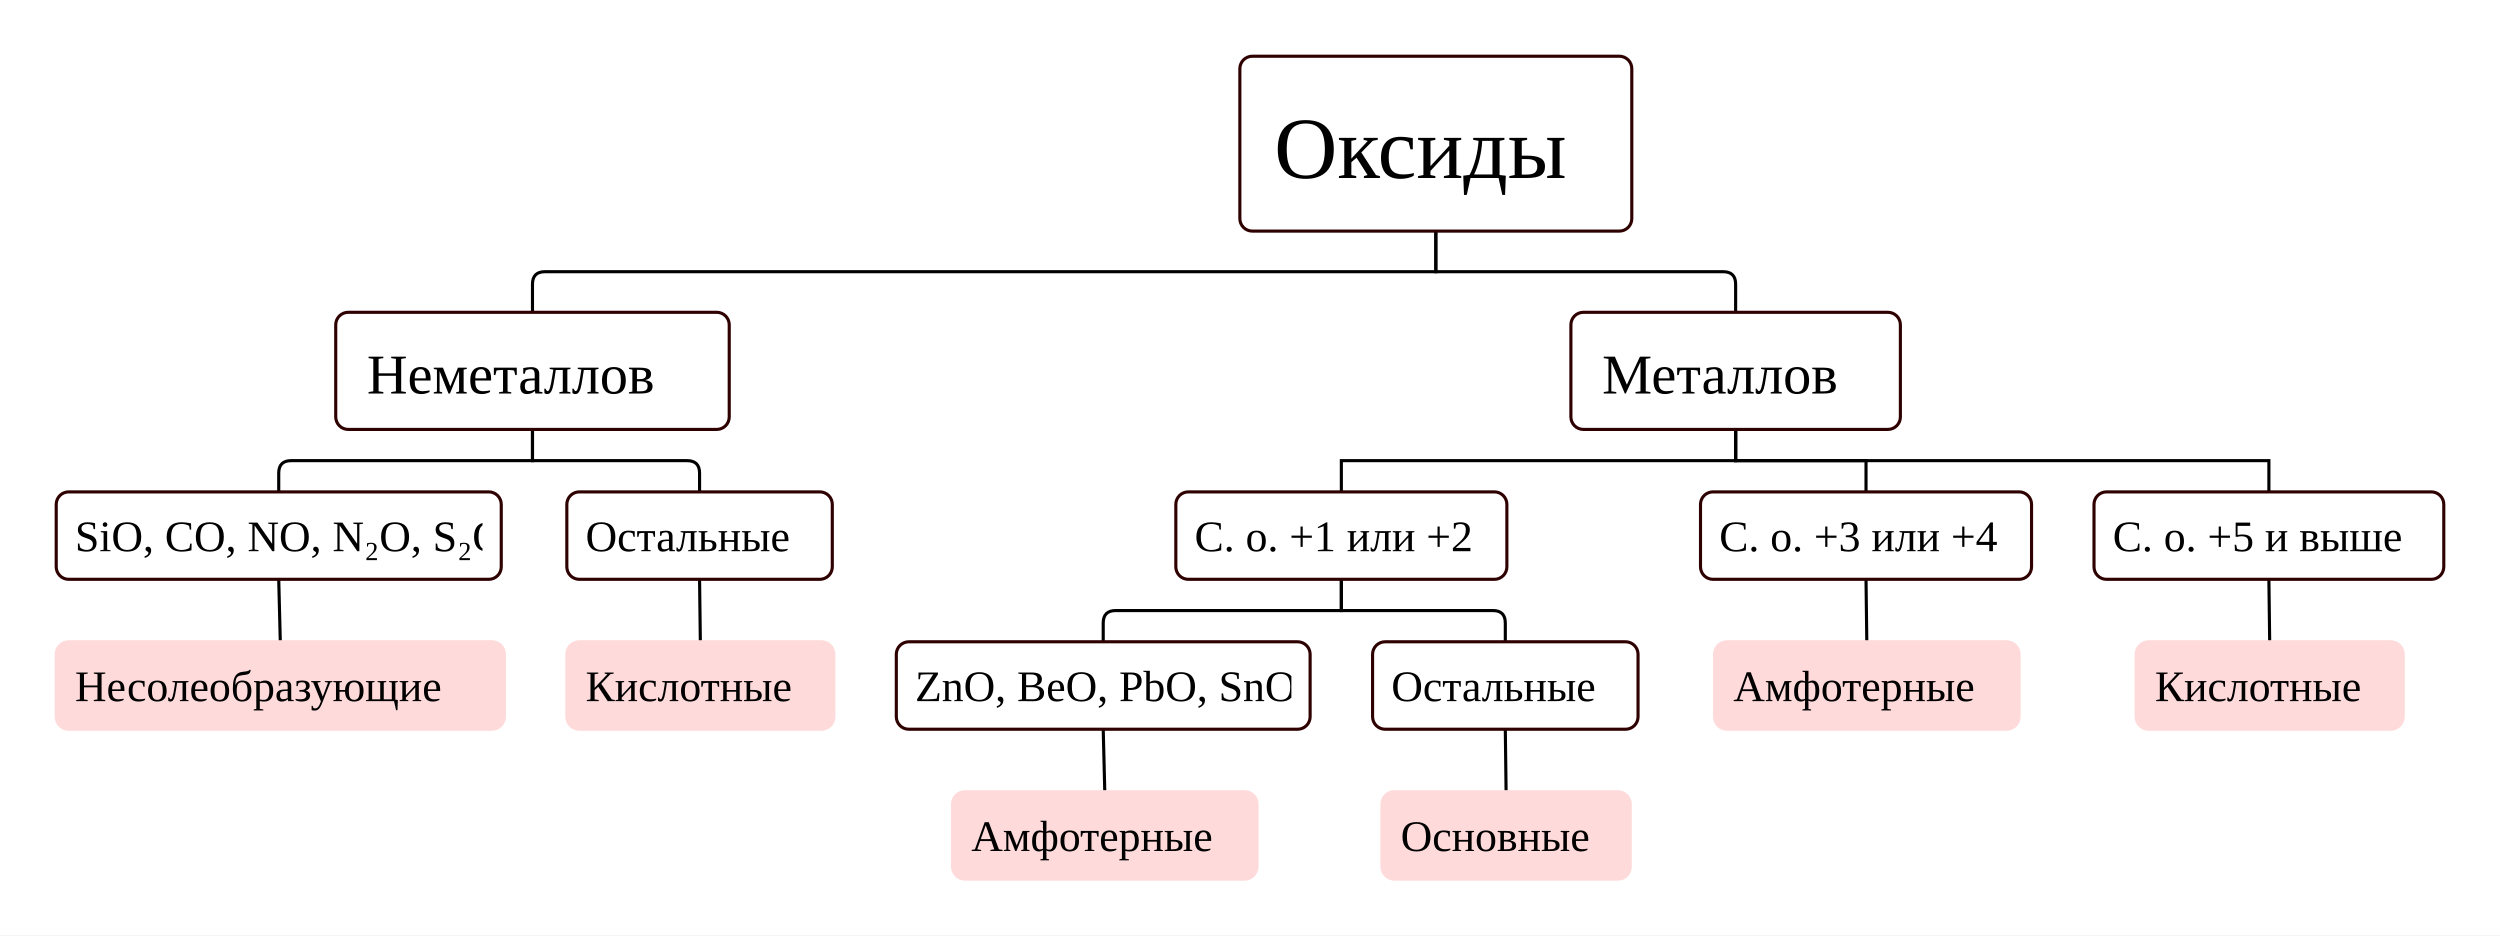
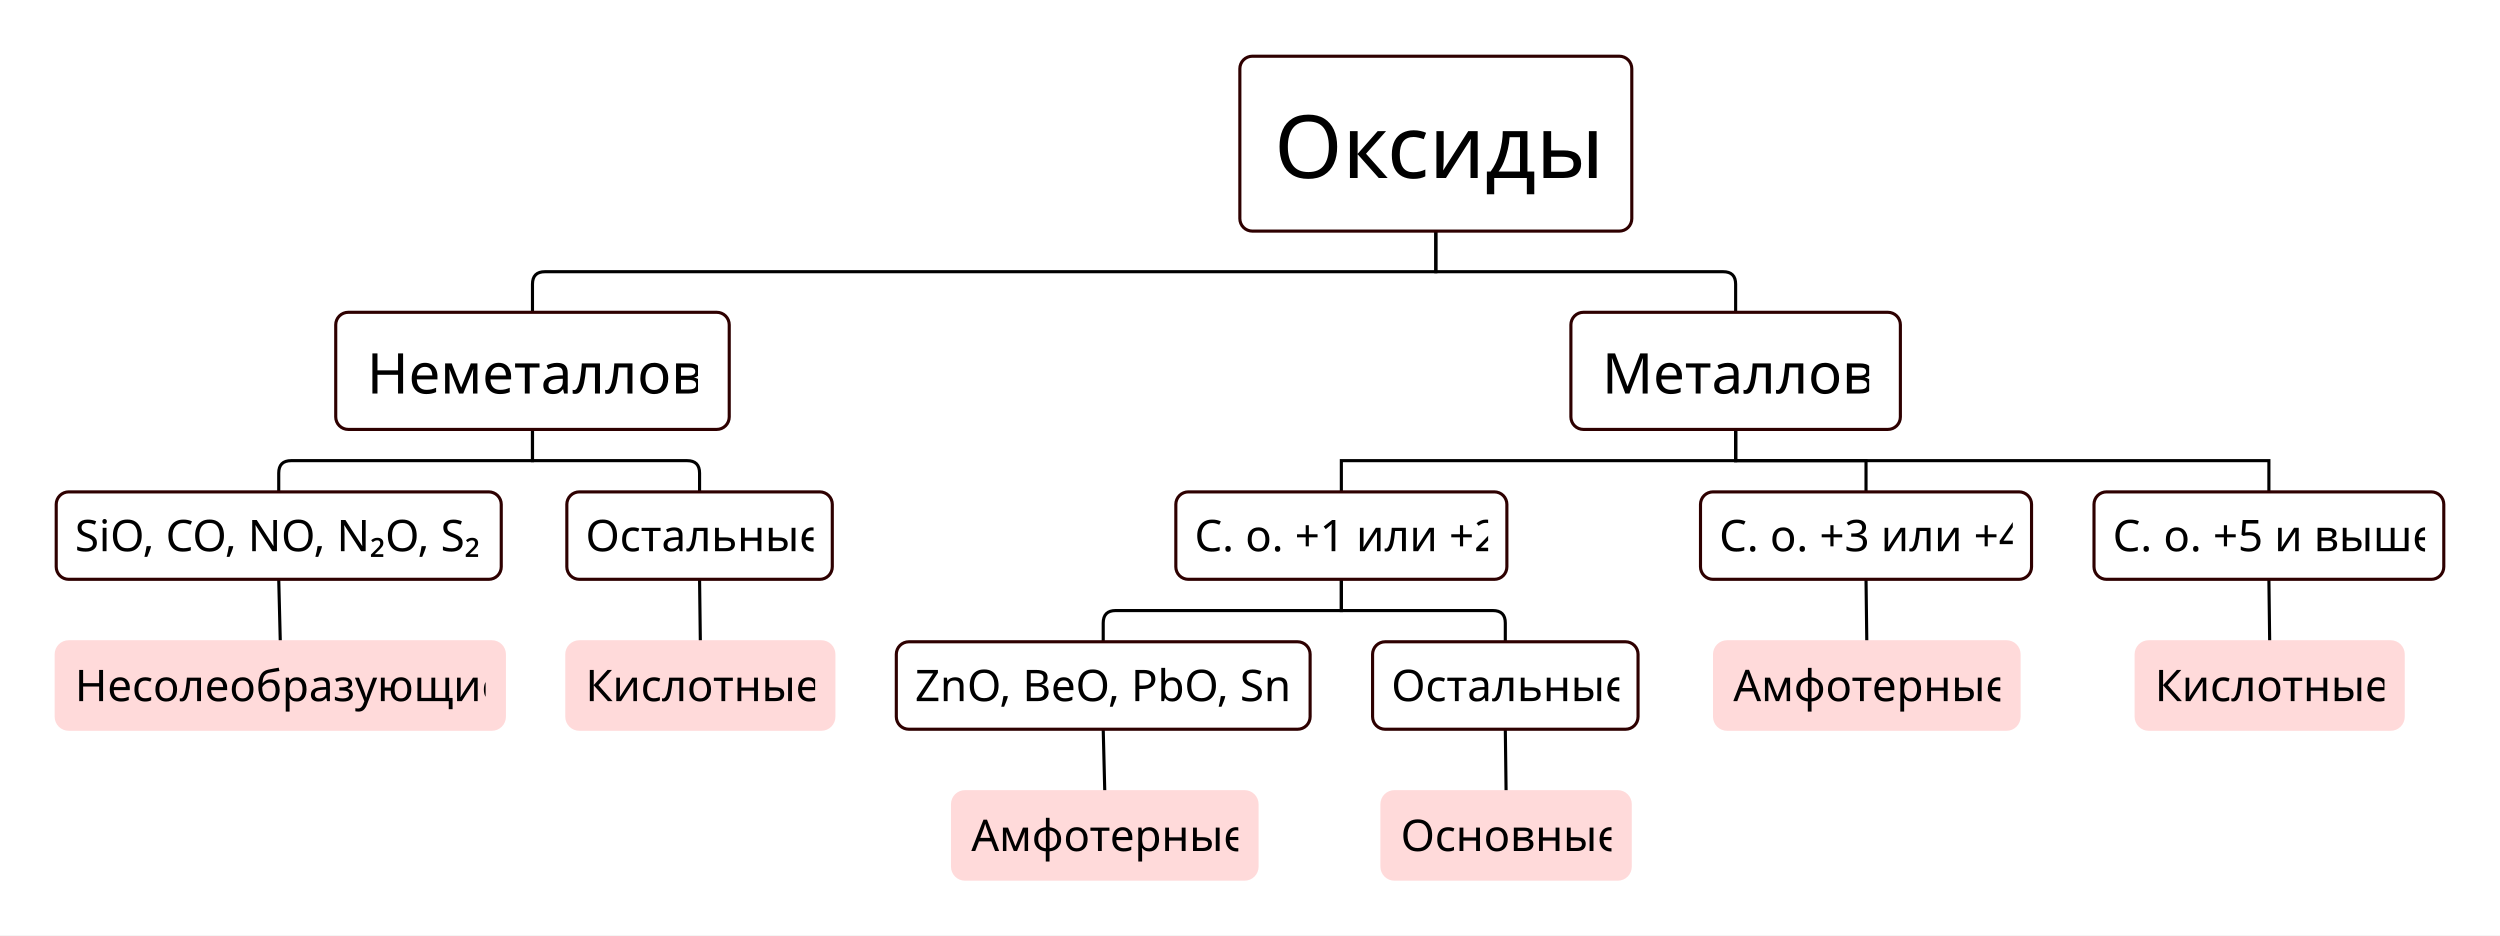
- <svg xmlns="http://www.w3.org/2000/svg" version="1.1" width="1601pt" height="599pt" viewBox="0 0 1601 599">
+ <svg xmlns="http://www.w3.org/2000/svg" font-family="sans-serif" version="1.1" width="1601pt" height="599pt" viewBox="0 0 1601 599">
  <g enable-background="new">
    <g>
      <clipPath id="cp0">
        <path d="M 0 0 L 1601 0 L 1601 599 L 0 599 Z " fill-rule="evenodd" />
      </clipPath>
      <g clip-path="url(#cp0)">
        <path d="M 0 0 L 1601 0 L 1601 599 L 0 599 Z " fill="#ffffff" />
        <g>
          <clipPath id="cp1">
            <path d="M 0 0 L 1601 0 L 1601 599 L 0 599 Z " fill-rule="evenodd" />
          </clipPath>
          <g clip-path="url(#cp1)">
            <path stroke-width="2" stroke-linecap="butt" stroke-miterlimit="4" stroke-linejoin="miter" fill="none" stroke="#000000" d="M 919.5 148 L 919.5 174 L 349 174 C 343.667 174 341 176.667 341 182 L 341 200 " />
            <path stroke-width="2" stroke-linecap="butt" stroke-miterlimit="4" stroke-linejoin="miter" fill="none" stroke="#000000" d="M 919.5 148 L 919.5 174 L 1103.5 174 C 1108.833 174 1111.5 176.667 1111.5 182 L 1111.5 200 " />
            <path stroke-width="2" stroke-linecap="butt" stroke-miterlimit="4" stroke-linejoin="miter" fill="none" stroke="#000000" d="M 341 275 L 341 295 L 186.5 295 C 181.167 295 178.5 297.667 178.5 303 L 178.5 315 " />
            <path stroke-width="2" stroke-linecap="butt" stroke-miterlimit="4" stroke-linejoin="miter" fill="none" stroke="#000000" d="M 341 275 L 341 295 L 440 295 C 445.333 295 448 297.667 448 303 L 448 315 " />
            <path stroke-width="2" stroke-linecap="butt" stroke-miterlimit="4" stroke-linejoin="miter" fill="none" stroke="#000000" d="M 1111.5 275 L 1111.5 295 L 859 295 L 859 315 " />
            <path stroke-width="2" stroke-linecap="butt" stroke-miterlimit="4" stroke-linejoin="miter" fill="none" stroke="#000000" d="M 1111.5 275 L 1111.5 295 L 1195 295 L 1195 315 " />
            <path stroke-width="2" stroke-linecap="butt" stroke-miterlimit="4" stroke-linejoin="miter" fill="none" stroke="#000000" d="M 1111.5 275 L 1111.5 295 L 1453 295 L 1453 315 " />
            <path stroke-width="2" stroke-linecap="butt" stroke-miterlimit="4" stroke-linejoin="miter" fill="none" stroke="#000000" d="M 178.5 371 L 179.5 411 " />
            <path stroke-width="2" stroke-linecap="butt" stroke-miterlimit="4" stroke-linejoin="miter" fill="none" stroke="#000000" d="M 448 371 L 448.5 411 " />
            <path stroke-width="2" stroke-linecap="butt" stroke-miterlimit="4" stroke-linejoin="miter" fill="none" stroke="#000000" d="M 859 371 L 859 391 L 714.5 391 C 709.167 391 706.5 393.667 706.5 399 L 706.5 411 " />
            <path stroke-width="2" stroke-linecap="butt" stroke-miterlimit="4" stroke-linejoin="miter" fill="none" stroke="#000000" d="M 859 371 L 859 391 L 956 391 C 961.333 391 964 393.667 964 399 L 964 411 " />
            <path stroke-width="2" stroke-linecap="butt" stroke-miterlimit="4" stroke-linejoin="miter" fill="none" stroke="#000000" d="M 1195 371 L 1195.5 411 " />
            <path stroke-width="2" stroke-linecap="butt" stroke-miterlimit="4" stroke-linejoin="miter" fill="none" stroke="#000000" d="M 1453 371 L 1453.5 411 " />
            <path stroke-width="2" stroke-linecap="butt" stroke-miterlimit="4" stroke-linejoin="miter" fill="none" stroke="#000000" d="M 706.5 467 L 707.5 507 " />
            <path stroke-width="2" stroke-linecap="butt" stroke-miterlimit="4" stroke-linejoin="miter" fill="none" stroke="#000000" d="M 964 467 L 964.5 507 " />
          </g>
        </g>
        <path transform="matrix(1,0,0,1,794,36)" stroke-width="2" stroke-linecap="butt" stroke-miterlimit="4" stroke-linejoin="miter" fill="none" stroke="#2e0000" d="M 0 8 L 0 104 C 0 105.061 .203 106.081 .609 107.061 C 1.015 108.042 1.593 108.907 2.343 109.657 C 3.093 110.407 3.958 110.985 4.939 111.391 C 5.919 111.797 6.939 112 8 112 L 243 112 C 244.061 112 245.081 111.797 246.061 111.391 C 247.042 110.985 247.907 110.407 248.657 109.657 C 249.407 108.907 249.985 108.042 250.391 107.061 C 250.797 106.081 251 105.061 251 104 L 251 8 C 251 6.939 250.797 5.919 250.391 4.939 C 249.985 3.958 249.407 3.093 248.657 2.343 C 247.907 1.593 247.042 1.015 246.061 .609 C 245.081 .203 244.061 0 243 0 L 8 0 C 6.939 0 5.919 .203 4.939 .609 C 3.958 1.015 3.093 1.593 2.343 2.343 C 1.593 3.093 1.015 3.958 .609 4.939 C .203 5.919 0 6.939 0 8 Z " />
      </g>
      <clipPath id="cp2">
        <path d="M 816 54 L 1023 54 L 1023 130 L 816 130 Z " fill-rule="evenodd" />
      </clipPath>
      <g clip-path="url(#cp2)">
        <text xml:space="preserve" transform="matrix(1 0 0 1 816 54)" font-size="56">
          <tspan y="60" x="0 39 68.562 97.562 129.562 163.562">Оксиды</tspan>
        </text>
      </g>
      <clipPath id="cp3">
        <path d="M 0 0 L 1601 0 L 1601 599 L 0 599 Z " fill-rule="evenodd" />
      </clipPath>
      <g clip-path="url(#cp3)">
        <path transform="matrix(1,0,0,1,215,200)" stroke-width="2" stroke-linecap="butt" stroke-miterlimit="4" stroke-linejoin="miter" fill="none" stroke="#2e0000" d="M 0 8 L 0 67 C 0 68.061 .203 69.081 .609 70.061 C 1.015 71.042 1.593 71.907 2.343 72.657 C 3.093 73.407 3.958 73.985 4.939 74.391 C 5.919 74.797 6.939 75 8 75 L 244 75 C 245.061 75 246.081 74.797 247.061 74.391 C 248.042 73.985 248.907 73.407 249.657 72.657 C 250.407 71.907 250.985 71.042 251.391 70.061 C 251.797 69.081 252 68.061 252 67 L 252 8 C 252 6.939 251.797 5.919 251.391 4.939 C 250.985 3.958 250.407 3.093 249.657 2.343 C 248.907 1.593 248.042 1.015 247.061 .609 C 246.081 .203 245.061 0 244 0 L 8 0 C 6.939 0 5.919 .203 4.939 .609 C 3.958 1.015 3.093 1.593 2.343 2.343 C 1.593 3.093 1.015 3.958 .609 4.939 C .203 5.919 0 6.939 0 8 Z " />
      </g>
      <clipPath id="cp4">
        <path d="M 235 213 L 447 213 L 447 262 L 235 262 Z " fill-rule="evenodd" />
      </clipPath>
      <g clip-path="url(#cp4)">
        <text xml:space="preserve" transform="matrix(1 0 0 1 235 213)" font-size="36">
          <tspan y="39" x="0 26 45 72 90.805 107.523 127.523 148.523 169.523 190.523">Неметаллов</tspan>
        </text>
      </g>
      <clipPath id="cp5">
        <path d="M 0 0 L 1601 0 L 1601 599 L 0 599 Z " fill-rule="evenodd" />
      </clipPath>
      <g clip-path="url(#cp5)">
        <path transform="matrix(1,0,0,1,1006,200)" stroke-width="2" stroke-linecap="butt" stroke-miterlimit="4" stroke-linejoin="miter" fill="none" stroke="#2e0000" d="M 0 8 L 0 67 C 0 68.061 .203 69.081 .609 70.061 C 1.015 71.042 1.593 71.907 2.343 72.657 C 3.093 73.407 3.958 73.985 4.939 74.391 C 5.919 74.797 6.939 75 8 75 L 203 75 C 204.061 75 205.081 74.797 206.061 74.391 C 207.042 73.985 207.907 73.407 208.657 72.657 C 209.407 71.907 209.985 71.042 210.391 70.061 C 210.797 69.081 211 68.061 211 67 L 211 8 C 211 6.939 210.797 5.919 210.391 4.939 C 209.985 3.958 209.407 3.093 208.657 2.343 C 207.907 1.593 207.042 1.015 206.061 .609 C 205.081 .203 204.061 0 203 0 L 8 0 C 6.939 0 5.919 .203 4.939 .609 C 3.958 1.015 3.093 1.593 2.343 2.343 C 1.593 3.093 1.015 3.958 .609 4.939 C .203 5.919 0 6.939 0 8 Z " />
      </g>
      <clipPath id="cp6">
        <path d="M 1026 213 L 1197 213 L 1197 262 L 1026 262 Z " fill-rule="evenodd" />
      </clipPath>
      <g clip-path="url(#cp6)">
        <text xml:space="preserve" transform="matrix(1 0 0 1 1026 213)" font-size="36">
          <tspan y="39" x="0 31 49.805 66.523 86.523 107.523 128.523 149.523">Металлов</tspan>
        </text>
      </g>
      <clipPath id="cp7">
        <path d="M 0 0 L 1601 0 L 1601 599 L 0 599 Z " fill-rule="evenodd" />
      </clipPath>
      <g clip-path="url(#cp7)">
        <path transform="matrix(1,0,0,1,36,315)" stroke-width="2" stroke-linecap="butt" stroke-miterlimit="4" stroke-linejoin="miter" fill="none" stroke="#2e0000" d="M 0 8 L 0 48 C 0 49.061 .203 50.081 .609 51.061 C 1.015 52.042 1.593 52.907 2.343 53.657 C 3.093 54.407 3.958 54.985 4.939 55.391 C 5.919 55.797 6.939 56 8 56 L 277 56 C 278.061 56 279.081 55.797 280.061 55.391 C 281.042 54.985 281.907 54.407 282.657 53.657 C 283.407 52.907 283.985 52.042 284.391 51.061 C 284.797 50.081 285 49.061 285 48 L 285 8 C 285 6.939 284.797 5.919 284.391 4.939 C 283.985 3.958 283.407 3.093 282.657 2.343 C 281.907 1.593 281.042 1.015 280.061 .609 C 279.081 .203 278.061 0 277 0 L 8 0 C 6.939 0 5.919 .203 4.939 .609 C 3.958 1.015 3.093 1.593 2.343 2.343 C 1.593 3.093 1.015 3.958 .609 4.939 C .203 5.919 0 6.939 0 8 Z " />
      </g>
      <clipPath id="cp8">
        <path d="M 48 323 L 309 323 L 309 361 L 48 361 Z " fill-rule="evenodd" />
      </clipPath>
      <g clip-path="url(#cp8)">
        <text xml:space="preserve" transform="matrix(1 0 0 1 48 323)" font-size="28">
          <tspan y="30" x="0 17 24 41.605 47.605 54.605 72.605 90.211 96.211 103.211 123.211 140.816 146.816 153.816 173.816 183.816 201.422 207.422 214.422 231.422 241.422">SiO, CO, NO, N₂O, S₂O</tspan>
        </text>
      </g>
      <clipPath id="cp9">
        <path d="M 0 0 L 1601 0 L 1601 599 L 0 599 Z " fill-rule="evenodd" />
      </clipPath>
      <g clip-path="url(#cp9)">
        <path transform="matrix(1,0,0,1,363,315)" stroke-width="2" stroke-linecap="butt" stroke-miterlimit="4" stroke-linejoin="miter" fill="none" stroke="#2e0000" d="M 0 8 L 0 48 C 0 49.061 .203 50.081 .609 51.061 C 1.015 52.042 1.593 52.907 2.343 53.657 C 3.093 54.407 3.958 54.985 4.939 55.391 C 5.919 55.797 6.939 56 8 56 L 162 56 C 163.061 56 164.081 55.797 165.061 55.391 C 166.042 54.985 166.907 54.407 167.657 53.657 C 168.407 52.907 168.985 52.042 169.391 51.061 C 169.797 50.081 170 49.061 170 48 L 170 8 C 170 6.939 169.797 5.919 169.391 4.939 C 168.985 3.958 168.407 3.093 167.657 2.343 C 166.907 1.593 166.042 1.015 165.061 .609 C 164.081 .203 163.061 0 162 0 L 8 0 C 6.939 0 5.919 .203 4.939 .609 C 3.958 1.015 3.093 1.593 2.343 2.343 C 1.593 3.093 1.015 3.958 .609 4.939 C .203 5.919 0 6.939 0 8 Z " />
      </g>
      <clipPath id="cp10">
        <path d="M 375 323 L 521 323 L 521 361 L 375 361 Z " fill-rule="evenodd" />
      </clipPath>
      <g clip-path="url(#cp10)">
        <text xml:space="preserve" transform="matrix(1 0 0 1 375 323)" font-size="28">
          <tspan y="30" x="0 19 34 46.781 61.781 77.781 92.781 108.781 130.781">Остальные</tspan>
        </text>
      </g>
      <clipPath id="cp11">
        <path d="M 0 0 L 1601 0 L 1601 599 L 0 599 Z " fill-rule="evenodd" />
      </clipPath>
      <g clip-path="url(#cp11)">
        <path transform="matrix(1,0,0,1,753,315)" stroke-width="2" stroke-linecap="butt" stroke-miterlimit="4" stroke-linejoin="miter" fill="none" stroke="#2e0000" d="M 0 8 L 0 48 C 0 49.061 .203 50.081 .609 51.061 C 1.015 52.042 1.593 52.907 2.343 53.657 C 3.093 54.407 3.958 54.985 4.939 55.391 C 5.919 55.797 6.939 56 8 56 L 204 56 C 205.061 56 206.081 55.797 207.061 55.391 C 208.042 54.985 208.907 54.407 209.657 53.657 C 210.407 52.907 210.985 52.042 211.391 51.061 C 211.797 50.081 212 49.061 212 48 L 212 8 C 212 6.939 211.797 5.919 211.391 4.939 C 210.985 3.958 210.407 3.093 209.657 2.343 C 208.907 1.593 208.042 1.015 207.061 .609 C 206.081 .203 205.061 0 204 0 L 8 0 C 6.939 0 5.919 .203 4.939 .609 C 3.958 1.015 3.093 1.593 2.343 2.343 C 1.593 3.093 1.015 3.958 .609 4.939 C .203 5.919 0 6.939 0 8 Z " />
      </g>
      <clipPath id="cp12">
        <path d="M 765 323 L 953 323 L 953 361 L 765 361 Z " fill-rule="evenodd" />
      </clipPath>
      <g clip-path="url(#cp12)">
        <text xml:space="preserve" transform="matrix(1 0 0 1 765 323)" font-size="28">
          <tspan y="30" x="0 18 25 32 48 55 62 78 94 101 117 133 149 156 172">С. о. +1 или +2</tspan>
        </text>
      </g>
      <clipPath id="cp13">
        <path d="M 0 0 L 1601 0 L 1601 599 L 0 599 Z " fill-rule="evenodd" />
      </clipPath>
      <g clip-path="url(#cp13)">
        <path transform="matrix(1,0,0,1,1089,315)" stroke-width="2" stroke-linecap="butt" stroke-miterlimit="4" stroke-linejoin="miter" fill="none" stroke="#2e0000" d="M 0 8 L 0 48 C 0 49.061 .203 50.081 .609 51.061 C 1.015 52.042 1.593 52.907 2.343 53.657 C 3.093 54.407 3.958 54.985 4.939 55.391 C 5.919 55.797 6.939 56 8 56 L 204 56 C 205.061 56 206.081 55.797 207.061 55.391 C 208.042 54.985 208.907 54.407 209.657 53.657 C 210.407 52.907 210.985 52.042 211.391 51.061 C 211.797 50.081 212 49.061 212 48 L 212 8 C 212 6.939 211.797 5.919 211.391 4.939 C 210.985 3.958 210.407 3.093 209.657 2.343 C 208.907 1.593 208.042 1.015 207.061 .609 C 206.081 .203 205.061 0 204 0 L 8 0 C 6.939 0 5.919 .203 4.939 .609 C 3.958 1.015 3.093 1.593 2.343 2.343 C 1.593 3.093 1.015 3.958 .609 4.939 C .203 5.919 0 6.939 0 8 Z " />
      </g>
      <clipPath id="cp14">
        <path d="M 1101 323 L 1289 323 L 1289 361 L 1101 361 Z " fill-rule="evenodd" />
      </clipPath>
      <g clip-path="url(#cp14)">
        <text xml:space="preserve" transform="matrix(1 0 0 1 1101 323)" font-size="28">
          <tspan y="30" x="0 18 25 32 48 55 62 78 94 101 117 133 149 156 172">С. о. +3 или +4</tspan>
        </text>
      </g>
      <clipPath id="cp15">
        <path d="M 0 0 L 1601 0 L 1601 599 L 0 599 Z " fill-rule="evenodd" />
      </clipPath>
      <g clip-path="url(#cp15)">
        <path transform="matrix(1,0,0,1,1341,315)" stroke-width="2" stroke-linecap="butt" stroke-miterlimit="4" stroke-linejoin="miter" fill="none" stroke="#2e0000" d="M 0 8 L 0 48 C 0 49.061 .203 50.081 .609 51.061 C 1.015 52.042 1.593 52.907 2.343 53.657 C 3.093 54.407 3.958 54.985 4.939 55.391 C 5.919 55.797 6.939 56 8 56 L 216 56 C 217.061 56 218.081 55.797 219.061 55.391 C 220.042 54.985 220.907 54.407 221.657 53.657 C 222.407 52.907 222.985 52.042 223.391 51.061 C 223.797 50.081 224 49.061 224 48 L 224 8 C 224 6.939 223.797 5.919 223.391 4.939 C 222.985 3.958 222.407 3.093 221.657 2.343 C 220.907 1.593 220.042 1.015 219.061 .609 C 218.081 .203 217.061 0 216 0 L 8 0 C 6.939 0 5.919 .203 4.939 .609 C 3.958 1.015 3.093 1.593 2.343 2.343 C 1.593 3.093 1.015 3.958 .609 4.939 C .203 5.919 0 6.939 0 8 Z " />
      </g>
      <clipPath id="cp16">
        <path d="M 1353 323 L 1553 323 L 1553 361 L 1353 361 Z " fill-rule="evenodd" />
      </clipPath>
      <g clip-path="url(#cp16)">
        <text xml:space="preserve" transform="matrix(1 0 0 1 1353 323)" font-size="28">
          <tspan y="30" x="0 18 25 32 48 55 62 78 94 101 117 124 140 162 185">С. о. +5 и выше</tspan>
        </text>
      </g>
      <clipPath id="cp17">
        <path d="M 0 0 L 1601 0 L 1601 599 L 0 599 Z " fill-rule="evenodd" />
      </clipPath>
      <g clip-path="url(#cp17)">
        <path transform="matrix(1,0,0,1,36,411)" d="M 0 8 L 0 48 C 0 49.061 .203 50.081 .609 51.061 C 1.015 52.042 1.593 52.907 2.343 53.657 C 3.093 54.407 3.958 54.985 4.939 55.391 C 5.919 55.797 6.939 56 8 56 L 279 56 C 280.061 56 281.081 55.797 282.061 55.391 C 283.042 54.985 283.907 54.407 284.657 53.657 C 285.407 52.907 285.985 52.042 286.391 51.061 C 286.797 50.081 287 49.061 287 48 L 287 8 C 287 6.939 286.797 5.919 286.391 4.939 C 285.985 3.958 285.407 3.093 284.657 2.343 C 283.907 1.593 283.042 1.015 282.061 .609 C 281.081 .203 280.061 0 279 0 L 8 0 C 6.939 0 5.919 .203 4.939 .609 C 3.958 1.015 3.093 1.593 2.343 2.343 C 1.593 3.093 1.015 3.958 .609 4.939 C .203 5.919 0 6.939 0 8 Z " fill="#ffdada" />
        <path transform="matrix(1,0,0,1,36,411)" stroke-width="2" stroke-linecap="butt" stroke-miterlimit="4" stroke-linejoin="miter" fill="none" stroke="#ffdada" d="M 0 8 L 0 48 C 0 49.061 .203 50.081 .609 51.061 C 1.015 52.042 1.593 52.907 2.343 53.657 C 3.093 54.407 3.958 54.985 4.939 55.391 C 5.919 55.797 6.939 56 8 56 L 279 56 C 280.061 56 281.081 55.797 282.061 55.391 C 283.042 54.985 283.907 54.407 284.657 53.657 C 285.407 52.907 285.985 52.042 286.391 51.061 C 286.797 50.081 287 49.061 287 48 L 287 8 C 287 6.939 286.797 5.919 286.391 4.939 C 285.985 3.958 285.407 3.093 284.657 2.343 C 283.907 1.593 283.042 1.015 282.061 .609 C 281.081 .203 280.061 0 279 0 L 8 0 C 6.939 0 5.919 .203 4.939 .609 C 3.958 1.015 3.093 1.593 2.343 2.343 C 1.593 3.093 1.015 3.958 .609 4.939 C .203 5.919 0 6.939 0 8 Z " />
      </g>
      <clipPath id="cp18">
        <path d="M 48 419 L 311 419 L 311 457 L 48 457 Z " fill-rule="evenodd" />
      </clipPath>
      <g clip-path="url(#cp18)">
        <text xml:space="preserve" transform="matrix(1 0 0 1 48 419)" font-size="28">
          <tspan y="30" x="0 20 35 50 65.781 81.781 96.781 112.781 127.547 143.547 158.547 172.547 185.547 208.547 231.547 247.547">Несолеобразующие</tspan>
        </text>
      </g>
      <clipPath id="cp19">
        <path d="M 0 0 L 1601 0 L 1601 599 L 0 599 Z " fill-rule="evenodd" />
      </clipPath>
      <g clip-path="url(#cp19)">
        <path transform="matrix(1,0,0,1,363,411)" d="M 0 8 L 0 48 C 0 49.061 .203 50.081 .609 51.061 C 1.015 52.042 1.593 52.907 2.343 53.657 C 3.093 54.407 3.958 54.985 4.939 55.391 C 5.919 55.797 6.939 56 8 56 L 163 56 C 164.061 56 165.081 55.797 166.061 55.391 C 167.042 54.985 167.907 54.407 168.657 53.657 C 169.407 52.907 169.985 52.042 170.391 51.061 C 170.797 50.081 171 49.061 171 48 L 171 8 C 171 6.939 170.797 5.919 170.391 4.939 C 169.985 3.958 169.407 3.093 168.657 2.343 C 167.907 1.593 167.042 1.015 166.061 .609 C 165.081 .203 164.061 0 163 0 L 8 0 C 6.939 0 5.919 .203 4.939 .609 C 3.958 1.015 3.093 1.593 2.343 2.343 C 1.593 3.093 1.015 3.958 .609 4.939 C .203 5.919 0 6.939 0 8 Z " fill="#ffdada" />
        <path transform="matrix(1,0,0,1,363,411)" stroke-width="2" stroke-linecap="butt" stroke-miterlimit="4" stroke-linejoin="miter" fill="none" stroke="#ffdada" d="M 0 8 L 0 48 C 0 49.061 .203 50.081 .609 51.061 C 1.015 52.042 1.593 52.907 2.343 53.657 C 3.093 54.407 3.958 54.985 4.939 55.391 C 5.919 55.797 6.939 56 8 56 L 163 56 C 164.061 56 165.081 55.797 166.061 55.391 C 167.042 54.985 167.907 54.407 168.657 53.657 C 169.407 52.907 169.985 52.042 170.391 51.061 C 170.797 50.081 171 49.061 171 48 L 171 8 C 171 6.939 170.797 5.919 170.391 4.939 C 169.985 3.958 169.407 3.093 168.657 2.343 C 167.907 1.593 167.042 1.015 166.061 .609 C 165.081 .203 164.061 0 163 0 L 8 0 C 6.939 0 5.919 .203 4.939 .609 C 3.958 1.015 3.093 1.593 2.343 2.343 C 1.593 3.093 1.015 3.958 .609 4.939 C .203 5.919 0 6.939 0 8 Z " />
      </g>
      <clipPath id="cp20">
        <path d="M 375 419 L 522 419 L 522 457 L 375 457 Z " fill-rule="evenodd" />
      </clipPath>
      <g clip-path="url(#cp20)">
        <text xml:space="preserve" transform="matrix(1 0 0 1 375 419)" font-size="28">
          <tspan y="30" x="0 17.684 33.684 48.684 64.684 80.383 93.383 109.383 131.383">Кислотные</tspan>
        </text>
      </g>
      <clipPath id="cp21">
        <path d="M 0 0 L 1601 0 L 1601 599 L 0 599 Z " fill-rule="evenodd" />
      </clipPath>
      <g clip-path="url(#cp21)">
        <path transform="matrix(1,0,0,1,574,411)" stroke-width="2" stroke-linecap="butt" stroke-miterlimit="4" stroke-linejoin="miter" fill="none" stroke="#2e0000" d="M 0 8 L 0 48 C 0 49.061 .203 50.081 .609 51.061 C 1.015 52.042 1.593 52.907 2.343 53.657 C 3.093 54.407 3.958 54.985 4.939 55.391 C 5.919 55.797 6.939 56 8 56 L 257 56 C 258.061 56 259.081 55.797 260.061 55.391 C 261.042 54.985 261.907 54.407 262.657 53.657 C 263.407 52.907 263.985 52.042 264.391 51.061 C 264.797 50.081 265 49.061 265 48 L 265 8 C 265 6.939 264.797 5.919 264.391 4.939 C 263.985 3.958 263.407 3.093 262.657 2.343 C 261.907 1.593 261.042 1.015 260.061 .609 C 259.081 .203 258.061 0 257 0 L 8 0 C 6.939 0 5.919 .203 4.939 .609 C 3.958 1.015 3.093 1.593 2.343 2.343 C 1.593 3.093 1.015 3.958 .609 4.939 C .203 5.919 0 6.939 0 8 Z " />
      </g>
      <clipPath id="cp22">
        <path d="M 586 419 L 827 419 L 827 457 L 586 457 Z " fill-rule="evenodd" />
      </clipPath>
      <g clip-path="url(#cp22)">
        <text xml:space="preserve" transform="matrix(1 0 0 1 586 419)" font-size="28">
          <tspan y="30" x="0 17 32 49.605 55.605 62.605 79.605 94.605 112.211 118.211 125.211 143.211 159.211 176.816 182.816 189.816 206.816 221.816">ZnO, BeO, PbO, SnO</tspan>
        </text>
      </g>
      <clipPath id="cp23">
        <path d="M 0 0 L 1601 0 L 1601 599 L 0 599 Z " fill-rule="evenodd" />
      </clipPath>
      <g clip-path="url(#cp23)">
        <path transform="matrix(1,0,0,1,879,411)" stroke-width="2" stroke-linecap="butt" stroke-miterlimit="4" stroke-linejoin="miter" fill="none" stroke="#2e0000" d="M 0 8 L 0 48 C 0 49.061 .203 50.081 .609 51.061 C 1.015 52.042 1.593 52.907 2.343 53.657 C 3.093 54.407 3.958 54.985 4.939 55.391 C 5.919 55.797 6.939 56 8 56 L 162 56 C 163.061 56 164.081 55.797 165.061 55.391 C 166.042 54.985 166.907 54.407 167.657 53.657 C 168.407 52.907 168.985 52.042 169.391 51.061 C 169.797 50.081 170 49.061 170 48 L 170 8 C 170 6.939 169.797 5.919 169.391 4.939 C 168.985 3.958 168.407 3.093 167.657 2.343 C 166.907 1.593 166.042 1.015 165.061 .609 C 164.081 .203 163.061 0 162 0 L 8 0 C 6.939 0 5.919 .203 4.939 .609 C 3.958 1.015 3.093 1.593 2.343 2.343 C 1.593 3.093 1.015 3.958 .609 4.939 C .203 5.919 0 6.939 0 8 Z " />
      </g>
      <clipPath id="cp24">
        <path d="M 891 419 L 1037 419 L 1037 457 L 891 457 Z " fill-rule="evenodd" />
      </clipPath>
      <g clip-path="url(#cp24)">
        <text xml:space="preserve" transform="matrix(1 0 0 1 891 419)" font-size="28">
          <tspan y="30" x="0 19 34 46.781 61.781 77.781 92.781 108.781 130.781">Остальные</tspan>
        </text>
      </g>
      <clipPath id="cp25">
        <path d="M 0 0 L 1601 0 L 1601 599 L 0 599 Z " fill-rule="evenodd" />
      </clipPath>
      <g clip-path="url(#cp25)">
        <path transform="matrix(1,0,0,1,1098,411)" d="M 0 8 L 0 48 C 0 49.061 .203 50.081 .609 51.061 C 1.015 52.042 1.593 52.907 2.343 53.657 C 3.093 54.407 3.958 54.985 4.939 55.391 C 5.919 55.797 6.939 56 8 56 L 187 56 C 188.061 56 189.081 55.797 190.061 55.391 C 191.042 54.985 191.907 54.407 192.657 53.657 C 193.407 52.907 193.985 52.042 194.391 51.061 C 194.797 50.081 195 49.061 195 48 L 195 8 C 195 6.939 194.797 5.919 194.391 4.939 C 193.985 3.958 193.407 3.093 192.657 2.343 C 191.907 1.593 191.042 1.015 190.061 .609 C 189.081 .203 188.061 0 187 0 L 8 0 C 6.939 0 5.919 .203 4.939 .609 C 3.958 1.015 3.093 1.593 2.343 2.343 C 1.593 3.093 1.015 3.958 .609 4.939 C .203 5.919 0 6.939 0 8 Z " fill="#ffdada" />
        <path transform="matrix(1,0,0,1,1098,411)" stroke-width="2" stroke-linecap="butt" stroke-miterlimit="4" stroke-linejoin="miter" fill="none" stroke="#ffdada" d="M 0 8 L 0 48 C 0 49.061 .203 50.081 .609 51.061 C 1.015 52.042 1.593 52.907 2.343 53.657 C 3.093 54.407 3.958 54.985 4.939 55.391 C 5.919 55.797 6.939 56 8 56 L 187 56 C 188.061 56 189.081 55.797 190.061 55.391 C 191.042 54.985 191.907 54.407 192.657 53.657 C 193.407 52.907 193.985 52.042 194.391 51.061 C 194.797 50.081 195 49.061 195 48 L 195 8 C 195 6.939 194.797 5.919 194.391 4.939 C 193.985 3.958 193.407 3.093 192.657 2.343 C 191.907 1.593 191.042 1.015 190.061 .609 C 189.081 .203 188.061 0 187 0 L 8 0 C 6.939 0 5.919 .203 4.939 .609 C 3.958 1.015 3.093 1.593 2.343 2.343 C 1.593 3.093 1.015 3.958 .609 4.939 C .203 5.919 0 6.939 0 8 Z " />
      </g>
      <clipPath id="cp26">
        <path d="M 1110 419 L 1281 419 L 1281 457 L 1110 457 Z " fill-rule="evenodd" />
      </clipPath>
      <g clip-path="url(#cp26)">
        <text xml:space="preserve" transform="matrix(1 0 0 1 1110 419)" font-size="28">
          <tspan y="30" x="0 18 39 59 74.699 86.605 101.605 117.605 133.605 155.605">Амфотерные</tspan>
        </text>
      </g>
      <clipPath id="cp27">
        <path d="M 0 0 L 1601 0 L 1601 599 L 0 599 Z " fill-rule="evenodd" />
      </clipPath>
      <g clip-path="url(#cp27)">
        <path transform="matrix(1,0,0,1,1368,411)" d="M 0 8 L 0 48 C 0 49.061 .203 50.081 .609 51.061 C 1.015 52.042 1.593 52.907 2.343 53.657 C 3.093 54.407 3.958 54.985 4.939 55.391 C 5.919 55.797 6.939 56 8 56 L 163 56 C 164.061 56 165.081 55.797 166.061 55.391 C 167.042 54.985 167.907 54.407 168.657 53.657 C 169.407 52.907 169.985 52.042 170.391 51.061 C 170.797 50.081 171 49.061 171 48 L 171 8 C 171 6.939 170.797 5.919 170.391 4.939 C 169.985 3.958 169.407 3.093 168.657 2.343 C 167.907 1.593 167.042 1.015 166.061 .609 C 165.081 .203 164.061 0 163 0 L 8 0 C 6.939 0 5.919 .203 4.939 .609 C 3.958 1.015 3.093 1.593 2.343 2.343 C 1.593 3.093 1.015 3.958 .609 4.939 C .203 5.919 0 6.939 0 8 Z " fill="#ffdada" />
        <path transform="matrix(1,0,0,1,1368,411)" stroke-width="2" stroke-linecap="butt" stroke-miterlimit="4" stroke-linejoin="miter" fill="none" stroke="#ffdada" d="M 0 8 L 0 48 C 0 49.061 .203 50.081 .609 51.061 C 1.015 52.042 1.593 52.907 2.343 53.657 C 3.093 54.407 3.958 54.985 4.939 55.391 C 5.919 55.797 6.939 56 8 56 L 163 56 C 164.061 56 165.081 55.797 166.061 55.391 C 167.042 54.985 167.907 54.407 168.657 53.657 C 169.407 52.907 169.985 52.042 170.391 51.061 C 170.797 50.081 171 49.061 171 48 L 171 8 C 171 6.939 170.797 5.919 170.391 4.939 C 169.985 3.958 169.407 3.093 168.657 2.343 C 167.907 1.593 167.042 1.015 166.061 .609 C 165.081 .203 164.061 0 163 0 L 8 0 C 6.939 0 5.919 .203 4.939 .609 C 3.958 1.015 3.093 1.593 2.343 2.343 C 1.593 3.093 1.015 3.958 .609 4.939 C .203 5.919 0 6.939 0 8 Z " />
      </g>
      <clipPath id="cp28">
        <path d="M 1380 419 L 1527 419 L 1527 457 L 1380 457 Z " fill-rule="evenodd" />
      </clipPath>
      <g clip-path="url(#cp28)">
        <text xml:space="preserve" transform="matrix(1 0 0 1 1380 419)" font-size="28">
          <tspan y="30" x="0 17.684 33.684 48.684 64.684 80.383 93.383 109.383 131.383">Кислотные</tspan>
        </text>
      </g>
      <clipPath id="cp29">
        <path d="M 0 0 L 1601 0 L 1601 599 L 0 599 Z " fill-rule="evenodd" />
      </clipPath>
      <g clip-path="url(#cp29)">
        <path transform="matrix(1,0,0,1,610,507)" d="M 0 8 L 0 48 C 0 49.061 .203 50.081 .609 51.061 C 1.015 52.042 1.593 52.907 2.343 53.657 C 3.093 54.407 3.958 54.985 4.939 55.391 C 5.919 55.797 6.939 56 8 56 L 187 56 C 188.061 56 189.081 55.797 190.061 55.391 C 191.042 54.985 191.907 54.407 192.657 53.657 C 193.407 52.907 193.985 52.042 194.391 51.061 C 194.797 50.081 195 49.061 195 48 L 195 8 C 195 6.939 194.797 5.919 194.391 4.939 C 193.985 3.958 193.407 3.093 192.657 2.343 C 191.907 1.593 191.042 1.015 190.061 .609 C 189.081 .203 188.061 0 187 0 L 8 0 C 6.939 0 5.919 .203 4.939 .609 C 3.958 1.015 3.093 1.593 2.343 2.343 C 1.593 3.093 1.015 3.958 .609 4.939 C .203 5.919 0 6.939 0 8 Z " fill="#ffdada" />
        <path transform="matrix(1,0,0,1,610,507)" stroke-width="2" stroke-linecap="butt" stroke-miterlimit="4" stroke-linejoin="miter" fill="none" stroke="#ffdada" d="M 0 8 L 0 48 C 0 49.061 .203 50.081 .609 51.061 C 1.015 52.042 1.593 52.907 2.343 53.657 C 3.093 54.407 3.958 54.985 4.939 55.391 C 5.919 55.797 6.939 56 8 56 L 187 56 C 188.061 56 189.081 55.797 190.061 55.391 C 191.042 54.985 191.907 54.407 192.657 53.657 C 193.407 52.907 193.985 52.042 194.391 51.061 C 194.797 50.081 195 49.061 195 48 L 195 8 C 195 6.939 194.797 5.919 194.391 4.939 C 193.985 3.958 193.407 3.093 192.657 2.343 C 191.907 1.593 191.042 1.015 190.061 .609 C 189.081 .203 188.061 0 187 0 L 8 0 C 6.939 0 5.919 .203 4.939 .609 C 3.958 1.015 3.093 1.593 2.343 2.343 C 1.593 3.093 1.015 3.958 .609 4.939 C .203 5.919 0 6.939 0 8 Z " />
      </g>
      <clipPath id="cp30">
        <path d="M 622 515 L 793 515 L 793 553 L 622 553 Z " fill-rule="evenodd" />
      </clipPath>
      <g clip-path="url(#cp30)">
        <text xml:space="preserve" transform="matrix(1 0 0 1 622 515)" font-size="28">
          <tspan y="30" x="0 18 39 59 74.699 86.605 101.605 117.605 133.605 155.605">Амфотерные</tspan>
        </text>
      </g>
      <clipPath id="cp31">
        <path d="M 0 0 L 1601 0 L 1601 599 L 0 599 Z " fill-rule="evenodd" />
      </clipPath>
      <g clip-path="url(#cp31)">
        <path transform="matrix(1,0,0,1,885,507)" d="M 0 8 L 0 48 C 0 49.061 .203 50.081 .609 51.061 C 1.015 52.042 1.593 52.907 2.343 53.657 C 3.093 54.407 3.958 54.985 4.939 55.391 C 5.919 55.797 6.939 56 8 56 L 151 56 C 152.061 56 153.081 55.797 154.061 55.391 C 155.042 54.985 155.907 54.407 156.657 53.657 C 157.407 52.907 157.985 52.042 158.391 51.061 C 158.797 50.081 159 49.061 159 48 L 159 8 C 159 6.939 158.797 5.919 158.391 4.939 C 157.985 3.958 157.407 3.093 156.657 2.343 C 155.907 1.593 155.042 1.015 154.061 .609 C 153.081 .203 152.061 0 151 0 L 8 0 C 6.939 0 5.919 .203 4.939 .609 C 3.958 1.015 3.093 1.593 2.343 2.343 C 1.593 3.093 1.015 3.958 .609 4.939 C .203 5.919 0 6.939 0 8 Z " fill="#ffdada" />
        <path transform="matrix(1,0,0,1,885,507)" stroke-width="2" stroke-linecap="butt" stroke-miterlimit="4" stroke-linejoin="miter" fill="none" stroke="#ffdada" d="M 0 8 L 0 48 C 0 49.061 .203 50.081 .609 51.061 C 1.015 52.042 1.593 52.907 2.343 53.657 C 3.093 54.407 3.958 54.985 4.939 55.391 C 5.919 55.797 6.939 56 8 56 L 151 56 C 152.061 56 153.081 55.797 154.061 55.391 C 155.042 54.985 155.907 54.407 156.657 53.657 C 157.407 52.907 157.985 52.042 158.391 51.061 C 158.797 50.081 159 49.061 159 48 L 159 8 C 159 6.939 158.797 5.919 158.391 4.939 C 157.985 3.958 157.407 3.093 156.657 2.343 C 155.907 1.593 155.042 1.015 154.061 .609 C 153.081 .203 152.061 0 151 0 L 8 0 C 6.939 0 5.919 .203 4.939 .609 C 3.958 1.015 3.093 1.593 2.343 2.343 C 1.593 3.093 1.015 3.958 .609 4.939 C .203 5.919 0 6.939 0 8 Z " />
      </g>
      <clipPath id="cp32">
        <path d="M 897 515 L 1032 515 L 1032 553 L 897 553 Z " fill-rule="evenodd" />
      </clipPath>
      <g clip-path="url(#cp32)">
        <text xml:space="preserve" transform="matrix(1 0 0 1 897 515)" font-size="28">
          <tspan y="30" x="0 19 34 50 66 82 98 120">Основные</tspan>
        </text>
      </g>
    </g>
  </g>
</svg>
